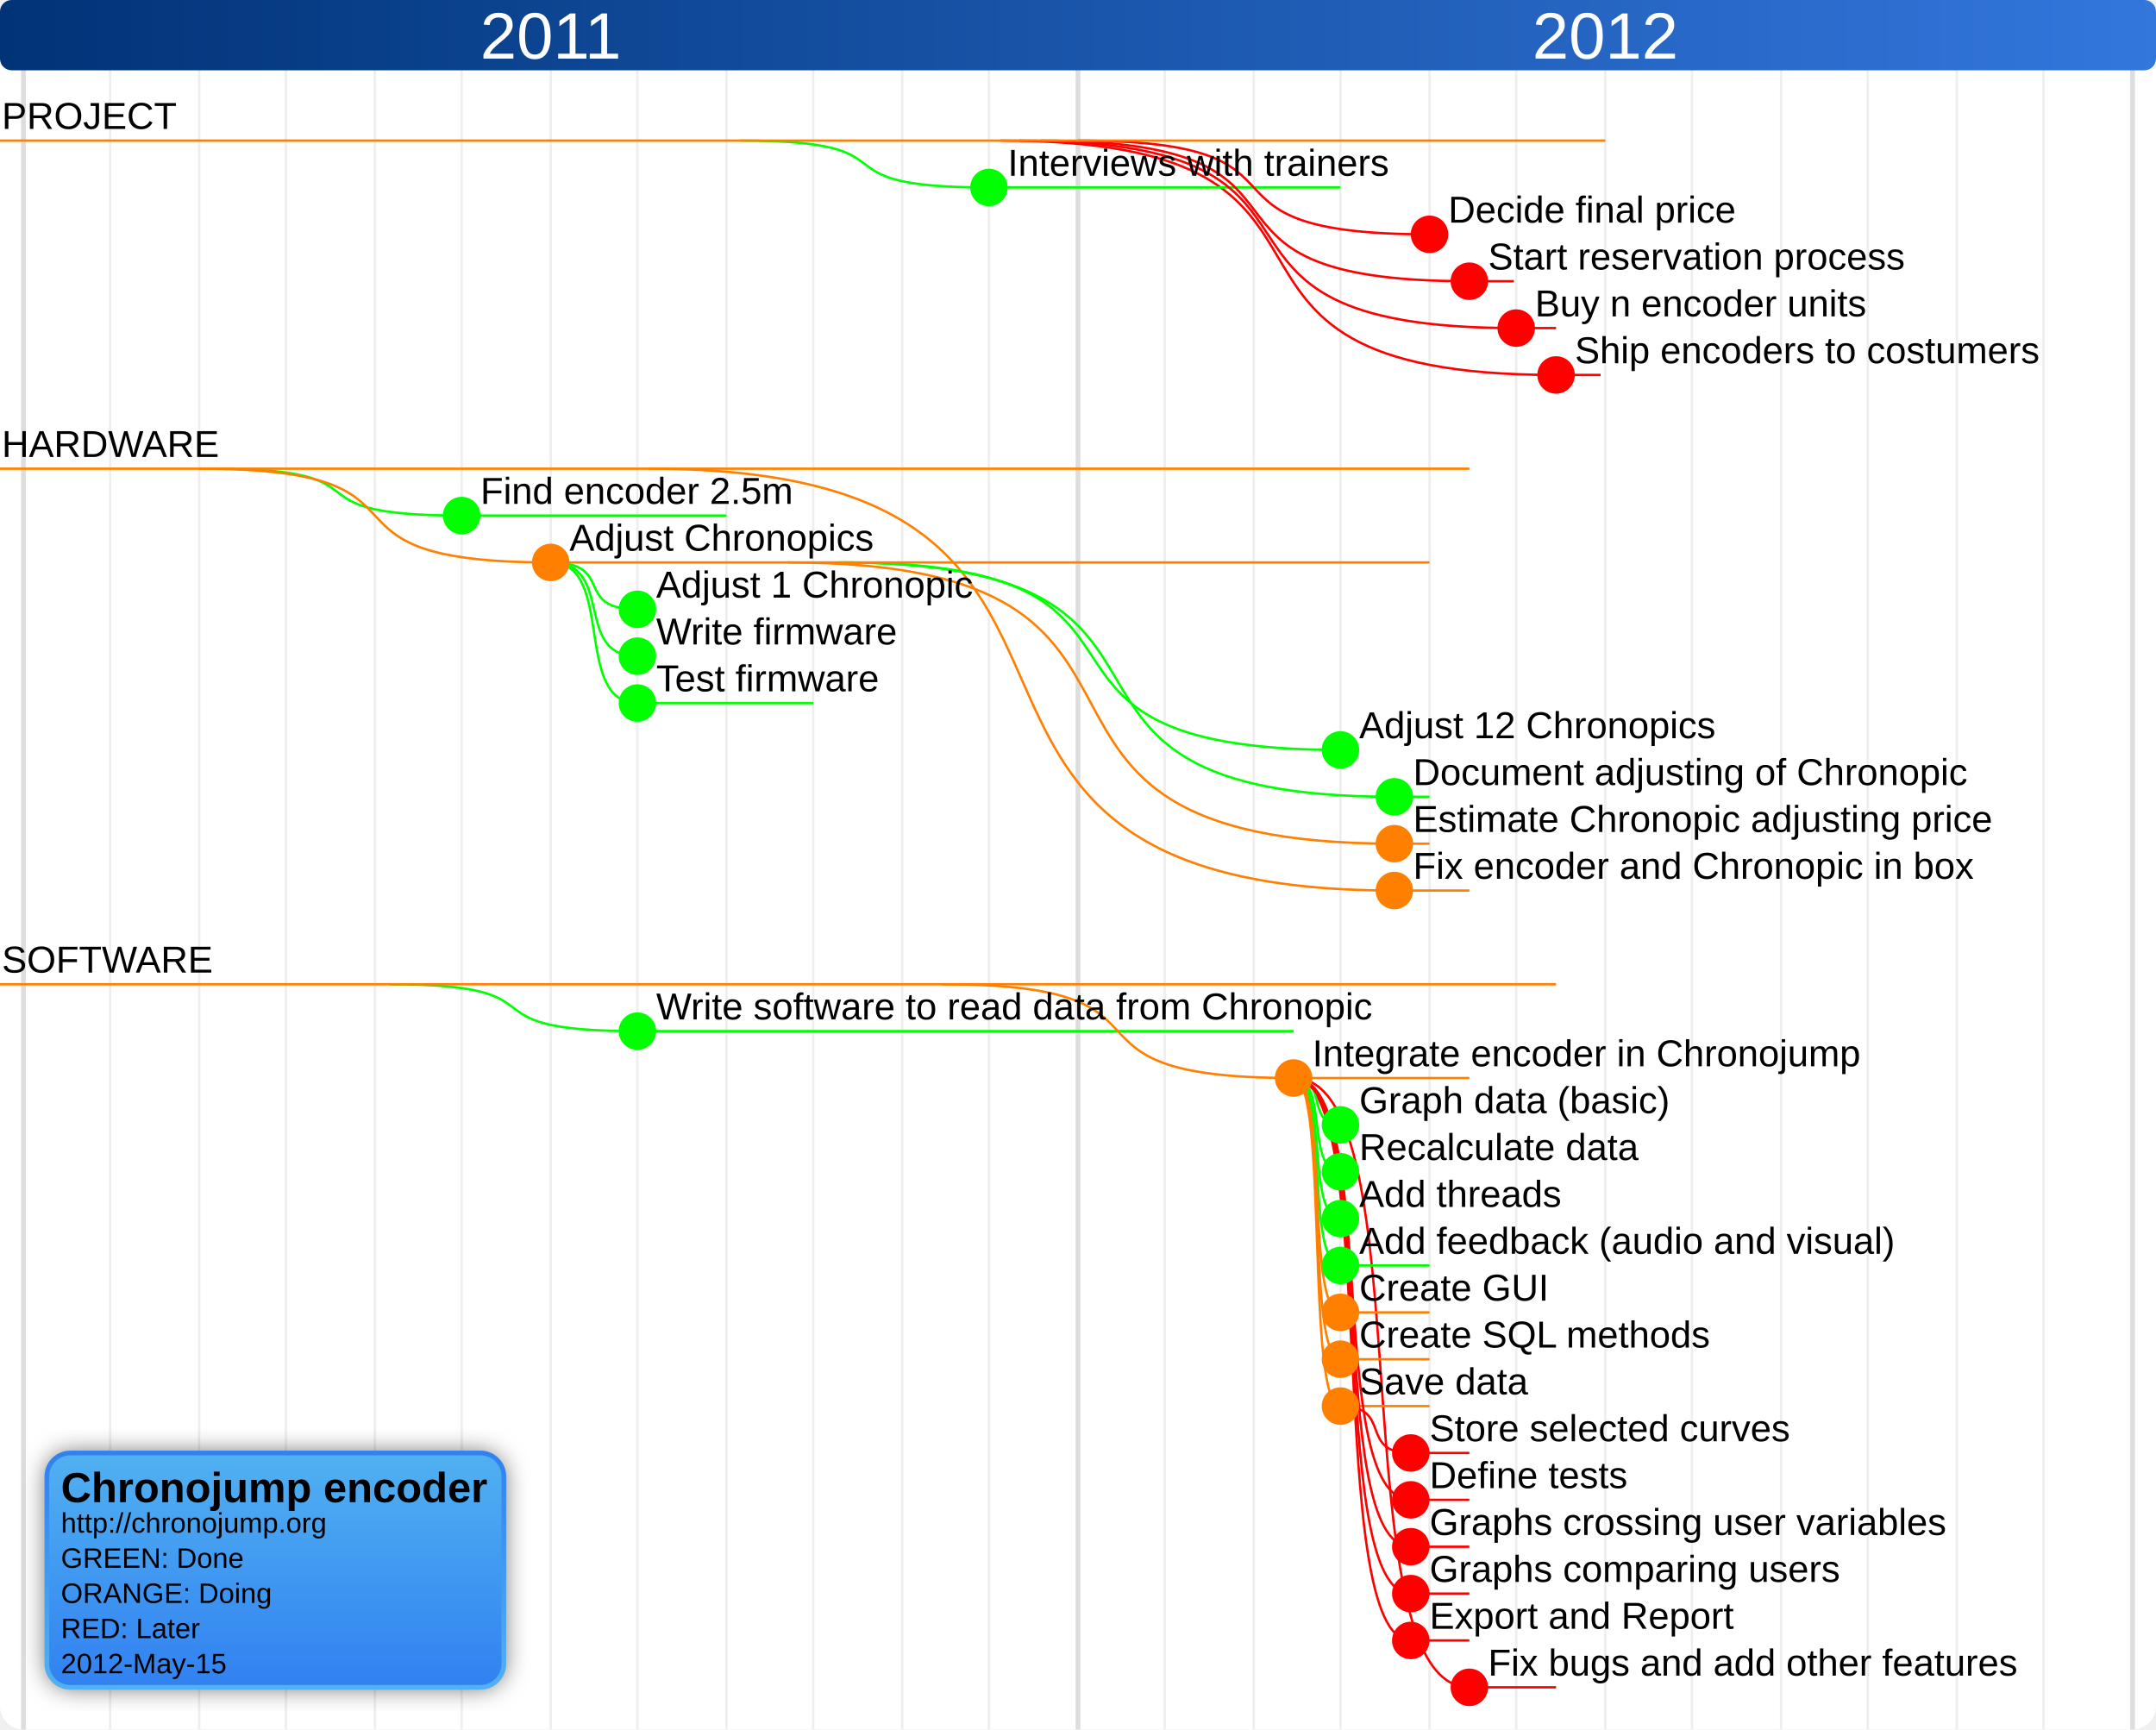
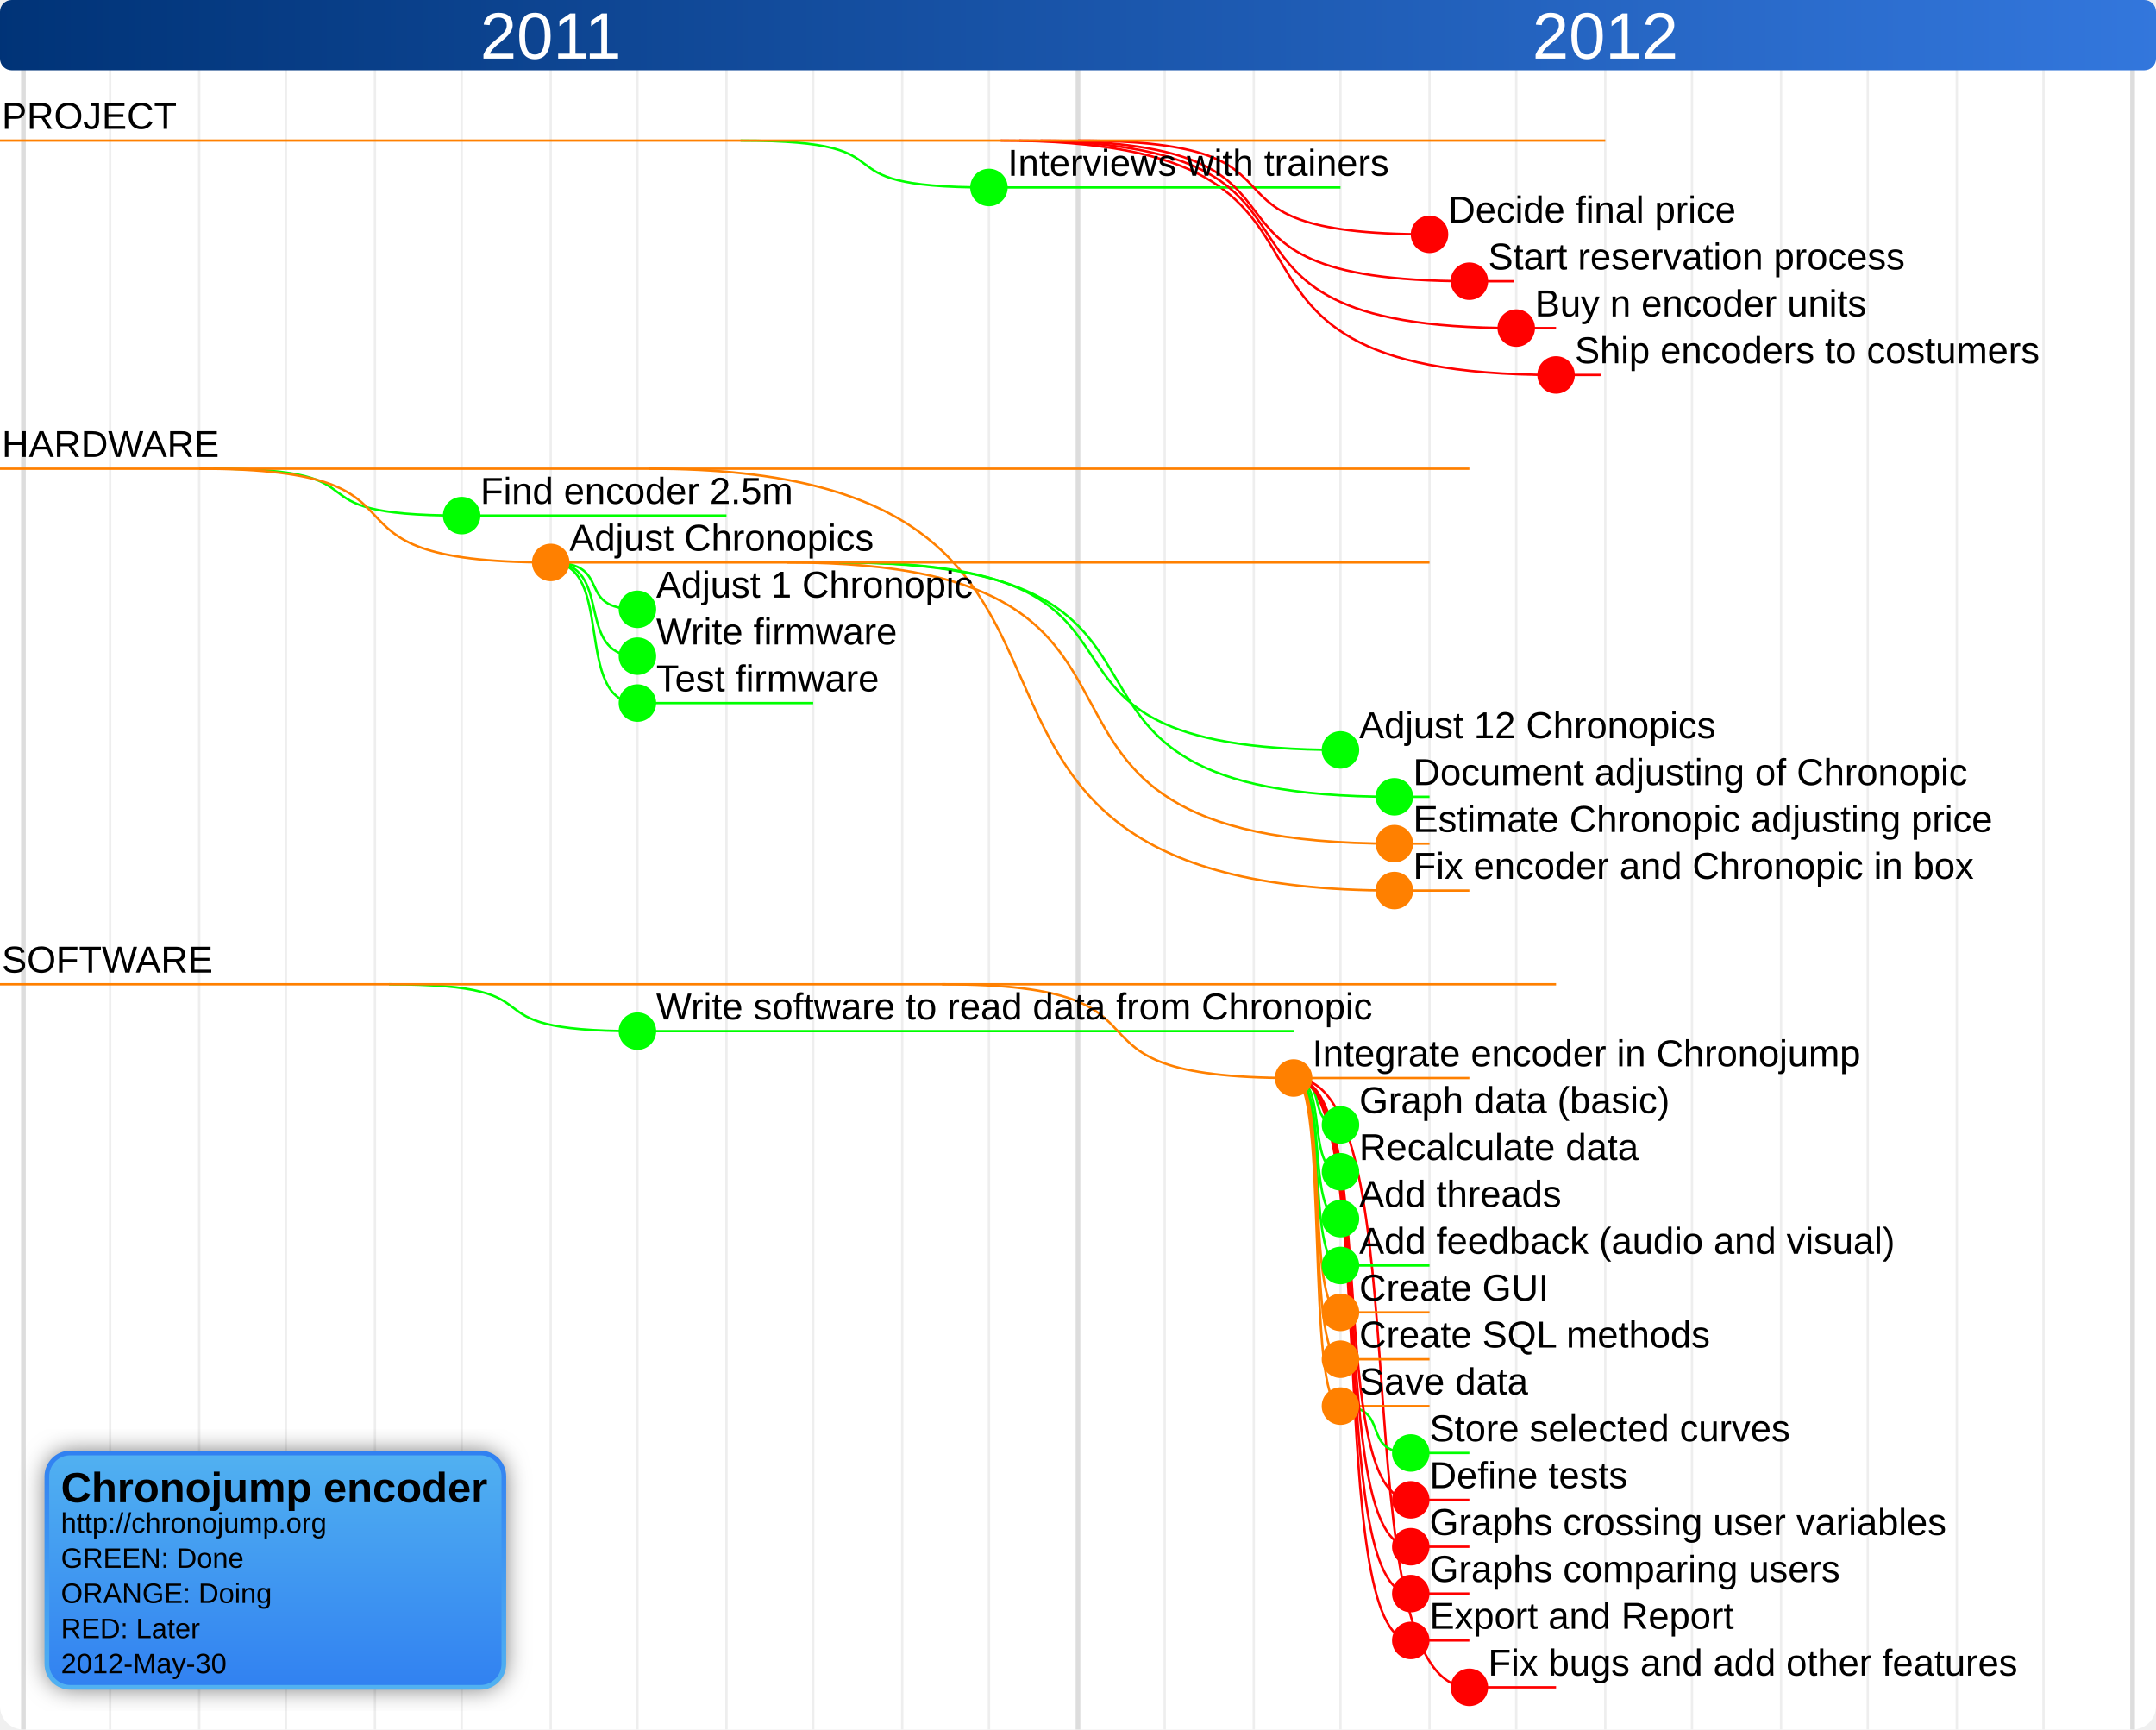
<svg xmlns="http://www.w3.org/2000/svg" version="1.1" width="920" height="738" id="svg2">
  <defs id="defs6">
    <linearGradient id="__yearline" x1="0" y1="0" x2="1" y2="0">
      <stop stop-color="#037" offset="0" stop-opacity="1" id="stop9" />
      <stop stop-color="#37d" offset="1" stop-opacity="1" id="stop11" />
    </linearGradient>
    <linearGradient id="__infobox_fill" x1="0" y1="0" x2="0" y2="1">
      <stop stop-color="#51b1f1" offset="0" stop-opacity="1" id="stop14" />
      <stop stop-color="#3181f1" offset="1" stop-opacity="1" id="stop16" />
    </linearGradient>
    <linearGradient id="__infobox_stroke" x1="0" y1="0" x2="0" y2="1">
      <stop stop-color="#3181f1" offset="0" stop-opacity="1" id="stop19" />
      <stop stop-color="#51b1f1" offset="1" stop-opacity="1" id="stop21" />
    </linearGradient>
    <filter id="__infobox_shadow" color-interpolation-filters="sRGB">
      <feGaussianBlur stdDeviation="5" id="feGaussianBlur24" />
    </filter>
    <circle id="__connectors_start" cx="0" cy="0" r="6" stroke="none" />
    <rect id="__fadeout" height="1" width="0" y="-0.5" x="0" />
  </defs>
  <g id="layer_background">
    <rect x="0" y="0" width="920" height="738" rx="10" ry="10" fill="#fff" id="rect29" />
  </g>
  <g id="layer_yearrulers" stroke-width="1" stroke="#eee">
    <line x1="10" y1="0" x2="10" y2="738" stroke-width="2" stroke="#ddd" id="line32" />
    <line x1="47" y1="0" x2="47" y2="738" id="line34" />
    <line x1="85" y1="0" x2="85" y2="738" id="line36" />
    <line x1="122" y1="0" x2="122" y2="738" id="line38" />
    <line x1="160" y1="0" x2="160" y2="738" id="line40" />
    <line x1="197" y1="0" x2="197" y2="738" id="line42" />
    <line x1="235" y1="0" x2="235" y2="738" id="line44" />
    <line x1="272" y1="0" x2="272" y2="738" id="line46" />
    <line x1="310" y1="0" x2="310" y2="738" id="line48" />
    <line x1="347" y1="0" x2="347" y2="738" id="line50" />
    <line x1="385" y1="0" x2="385" y2="738" id="line52" />
    <line x1="422" y1="0" x2="422" y2="738" id="line54" />
    <line x1="460" y1="0" x2="460" y2="738" stroke-width="2" stroke="#ddd" id="line56" />
    <line x1="497" y1="0" x2="497" y2="738" id="line58" />
    <line x1="535" y1="0" x2="535" y2="738" id="line60" />
    <line x1="572" y1="0" x2="572" y2="738" id="line62" />
    <line x1="610" y1="0" x2="610" y2="738" id="line64" />
    <line x1="647" y1="0" x2="647" y2="738" id="line66" />
    <line x1="685" y1="0" x2="685" y2="738" id="line68" />
    <line x1="722" y1="0" x2="722" y2="738" id="line70" />
    <line x1="760" y1="0" x2="760" y2="738" id="line72" />
    <line x1="797" y1="0" x2="797" y2="738" id="line74" />
    <line x1="835" y1="0" x2="835" y2="738" id="line76" />
    <line x1="872" y1="0" x2="872" y2="738" id="line78" />
    <line x1="910" y1="0" x2="910" y2="738" stroke-width="2" stroke="#ddd" id="line80" />
  </g>
  <g id="layer_domains" />
  <g id="layer_connectors" style="opacity:0.6;" />
  <g id="layer_lines" style="fill:none;stroke-width:1;">
    <path id="__line_Ship__encoders__to__costumers" d="M 427 60 C 604.75,60 486.25,160 664,160 L 664 160 L 683 160" stroke="#ff0000" style="stroke-width:1;" />
    <path id="__line_Interviews__with__trainers" d="M 316 60 C 395.5,60 342.5,80 422,80 L 422 80 L 572 80" stroke="#00ff00" style="stroke-width:1;" />
    <path id="__line_Decide__final__price" d="M 460 60 C 572.5,60 497.5,100 610,100 L 610 100 L 610 100" stroke="#ff0000" style="stroke-width:1;" />
    <path id="__line_Start__reservation__process" d="M 444 60 C 581.25,60 489.75,120 627,120 L 627 120 L 646 120" stroke="#ff0000" style="stroke-width:1;" />
    <path id="__line_Buy__n__encoder__units" d="M 435 60 C 594,60 488,140 647,140 L 647 140 L 664 140" stroke="#ff0000" style="stroke-width:1;" />
    <path id="__line_-__PROJECT" d="M -17 60 L 685 60" stroke="#FF8000" style="stroke-width:1;" />
    <path id="__line_Fix__encoder__and__Chronopic__in__box" d="M 277 200 C 515.5,200 356.5,380 595,380 L 595 380 L 627 380" stroke="#ff8000" style="stroke-width:1;" />
    <path id="__line_Find__encoder__2.5m" d="M 91 200 C 170.5,200 117.5,220 197,220 L 197 220 L 310 220" stroke="#00ff00" style="stroke-width:1;" />
    <path id="__line_Estimate__Chronopic__adjusting__price" d="M 336 240 C 530.25,240 400.75,360 595,360 L 595 360 L 610 360" stroke="#ff8000" style="stroke-width:1;" />
    <path id="__line_Adjust__1__Chronopic" d="M 235 240 C 262.75,240 244.25,260 272,260 L 272 260 L 272 260" stroke="#00ff00" style="stroke-width:1;" />
    <path id="__line_Write__firmware" d="M 235 240 C 262.75,240 244.25,280 272,280 L 272 280 L 272 280" stroke="#00ff00" style="stroke-width:1;" />
    <path id="__line_Test__firmware" d="M 235 240 C 262.75,240 244.25,300 272,300 L 272 300 L 347 300" stroke="#00ff00" style="stroke-width:1;" />
    <path id="__line_Adjust__12__Chronopics" d="M 360 240 C 519,240 413,320 572,320 L 572 320 L 572 320" stroke="#00ff00" style="stroke-width:1;" />
    <path id="__line_Document__adjusting__of__Chronopic" d="M 358 240 C 535.75,240 417.25,340 595,340 L 595 340 L 610 340" stroke="#00ff00" style="stroke-width:1;" />
    <path id="__line_Adjust__Chronopics" d="M 85 200 C 197.5,200 122.5,240 235,240 L 235 240 L 610 240" stroke="#ff8000" style="stroke-width:1;" />
    <path id="__line_-__HARDWARE" d="M -17 200 L 627 200" stroke="#FF8000" style="stroke-width:1;" />
    <path id="__line_Export__and__Report" d="M 552 460 C 589.5,460 564.5,700 602,700 L 602 700 L 627 700" stroke="#ff0000" style="stroke-width:1;" />
    <path id="__line_Write__software__to__read__data__from__Chronopic" d="M 166 420 C 245.5,420 192.5,440 272,440 L 272 440 L 552 440" stroke="#00ff00" style="stroke-width:1;" />
    <path id="__line_Fix__bugs__and__add__other__features" d="M 552 460 C 608.25,460 570.75,720 627,720 L 627 720 L 664 720" stroke="#ff0000" style="stroke-width:1;" />
    <path id="__line_Graph__data__(basic)" d="M 552 460 C 567,460 557,480 572,480 L 572 480 L 572 480" stroke="#00ff00" style="stroke-width:1;" />
    <path id="__line_Recalculate__data" d="M 552 460 C 567,460 557,500 572,500 L 572 500 L 572 500" stroke="#00ff00" style="stroke-width:1;" />
    <path id="__line_Add__threads" d="M 552 460 C 567,460 557,520 572,520 L 572 520 L 572 520" stroke="#00ff00" style="stroke-width:1;" />
    <path id="__line_Add__feedback__(audio__and__visual)" d="M 552 460 C 567,460 557,540 572,540 L 572 540 L 610 540" stroke="#00ff00" style="stroke-width:1;" />
    <path id="__line_Create__GUI" d="M 552 460 C 567,460 557,560 572,560 L 572 560 L 610 560" stroke="#ff8000" style="stroke-width:1;" />
    <path id="__line_Create__SQL__methods" d="M 552 460 C 567,460 557,580 572,580 L 572 580 L 610 580" stroke="#ff8000" style="stroke-width:1;" />
-     <path id="__line_Store__selected__curves" d="M 572 600 C 594.5,600 579.5,620 602,620 L 602 620 L 627 620" stroke="#ff0000" style="stroke-width:1;" />
+     <path id="__line_Store__selected__curves" d="M 572 600 C 594.5,600 579.5,620 602,620 L 602 620 L 627 620" stroke="#00ff00" style="stroke-width:1;" />
    <path id="__line_Save__data" d="M 552 460 C 567,460 557,600 572,600 L 572 600 L 610 600" stroke="#ff8000" style="stroke-width:1;" />
    <path id="__line_Define__tests" d="M 552 460 C 589.5,460 564.5,640 602,640 L 602 640 L 627 640" stroke="#ff0000" style="stroke-width:1;" />
    <path id="__line_Graphs__crossing__user__variables" d="M 552 460 C 589.5,460 564.5,660 602,660 L 602 660 L 627 660" stroke="#ff0000" style="stroke-width:1;" />
    <path id="__line_Graphs__comparing__users" d="M 552 460 C 589.5,460 564.5,680 602,680 L 602 680 L 627 680" stroke="#ff0000" style="stroke-width:1;" />
    <path id="__line_Integrate__encoder__in__Chronojump" d="M 402 420 C 514.5,420 439.5,460 552,460 L 552 460 L 627 460" stroke="#ff8000" style="stroke-width:1;" />
    <path id="__line_-__SOFTWARE" d="M -17 420 L 664 420" stroke="#FF8000" style="stroke-width:1;" />
  </g>
  <g id="layer_dots" style="stroke:none;">
    <circle id="__dot_Ship__encoders__to__costumers" cx="664" cy="160" r="8" fill="#ff0000" stroke="none" />
    <circle id="__dot_Interviews__with__trainers" cx="422" cy="80" r="8" fill="#00ff00" stroke="none" />
    <circle id="__dot_Decide__final__price" cx="610" cy="100" r="8" fill="#ff0000" stroke="none" />
    <circle id="__dot_Start__reservation__process" cx="627" cy="120" r="8" fill="#ff0000" stroke="none" />
    <circle id="__dot_Buy__n__encoder__units" cx="647" cy="140" r="8" fill="#ff0000" stroke="none" />
    <circle id="__dot_-__PROJECT" cx="-17" cy="60" r="8" fill="#FF8000" stroke="none" />
    <circle id="__dot_Fix__encoder__and__Chronopic__in__box" cx="595" cy="380" r="8" fill="#ff8000" stroke="none" />
    <circle id="__dot_Find__encoder__2.5m" cx="197" cy="220" r="8" fill="#00ff00" stroke="none" />
    <circle id="__dot_Estimate__Chronopic__adjusting__price" cx="595" cy="360" r="8" fill="#ff8000" stroke="none" />
    <circle id="__dot_Adjust__1__Chronopic" cx="272" cy="260" r="8" fill="#00ff00" stroke="none" />
    <circle id="__dot_Write__firmware" cx="272" cy="280" r="8" fill="#00ff00" stroke="none" />
    <circle id="__dot_Test__firmware" cx="272" cy="300" r="8" fill="#00ff00" stroke="none" />
    <circle id="__dot_Adjust__12__Chronopics" cx="572" cy="320" r="8" fill="#00ff00" stroke="none" />
    <circle id="__dot_Document__adjusting__of__Chronopic" cx="595" cy="340" r="8" fill="#00ff00" stroke="none" />
    <circle id="__dot_Adjust__Chronopics" cx="235" cy="240" r="8" fill="#ff8000" stroke="none" />
    <circle id="__dot_-__HARDWARE" cx="-17" cy="200" r="8" fill="#FF8000" stroke="none" />
    <circle id="__dot_Export__and__Report" cx="602" cy="700" r="8" fill="#ff0000" stroke="none" />
    <circle id="__dot_Write__software__to__read__data__from__Chronopic" cx="272" cy="440" r="8" fill="#00ff00" stroke="none" />
    <circle id="__dot_Fix__bugs__and__add__other__features" cx="627" cy="720" r="8" fill="#ff0000" stroke="none" />
    <circle id="__dot_Graph__data__(basic)" cx="572" cy="480" r="8" fill="#00ff00" stroke="none" />
    <circle id="__dot_Recalculate__data" cx="572" cy="500" r="8" fill="#00ff00" stroke="none" />
    <circle id="__dot_Add__threads" cx="572" cy="520" r="8" fill="#00ff00" stroke="none" />
    <circle id="__dot_Add__feedback__(audio__and__visual)" cx="572" cy="540" r="8" fill="#00ff00" stroke="none" />
    <circle id="__dot_Create__GUI" cx="572" cy="560" r="8" fill="#ff8000" stroke="none" />
    <circle id="__dot_Create__SQL__methods" cx="572" cy="580" r="8" fill="#ff8000" stroke="none" />
-     <circle id="__dot_Store__selected__curves" cx="602" cy="620" r="8" fill="#ff0000" stroke="none" />
+     <circle id="__dot_Store__selected__curves" cx="602" cy="620" r="8" fill="#00ff00" stroke="none" />
    <circle id="__dot_Save__data" cx="572" cy="600" r="8" fill="#ff8000" stroke="none" />
    <circle id="__dot_Define__tests" cx="602" cy="640" r="8" fill="#ff0000" stroke="none" />
    <circle id="__dot_Graphs__crossing__user__variables" cx="602" cy="660" r="8" fill="#ff0000" stroke="none" />
    <circle id="__dot_Graphs__comparing__users" cx="602" cy="680" r="8" fill="#ff0000" stroke="none" />
    <circle id="__dot_Integrate__encoder__in__Chronojump" cx="552" cy="460" r="8" fill="#ff8000" stroke="none" />
    <circle id="__dot_-__SOFTWARE" cx="-17" cy="420" r="8" fill="#FF8000" stroke="none" />
  </g>
  <g id="layer_icons" />
  <g id="layer_labels" style="font-size:16px;stroke:none;fill:#000;font-family:Liberation Sans, Arial, Helvetica;-inkscape-font-specification:Liberation Sans, Arial, Helvetica;">
    <text x="672" y="155" id="text152">Ship encoders to costumers</text>
    <text x="430" y="75" id="text154">Interviews with trainers</text>
    <text x="618" y="95" id="text156">Decide final price</text>
    <text x="635" y="115" id="text158">Start reservation process</text>
    <text x="655" y="135" id="text160">Buy n encoder units</text>
    <text x="-9" y="55" id="text162">- PROJECT</text>
    <text x="603" y="375" id="text164">Fix encoder and Chronopic in box</text>
    <text x="205" y="215" id="text166">Find encoder 2.5m</text>
    <text x="603" y="355" id="text168">Estimate Chronopic adjusting price</text>
    <text x="280" y="255" id="text170">Adjust 1 Chronopic</text>
    <text x="280" y="275" id="text172">Write firmware</text>
    <text x="280" y="295" id="text174">Test firmware</text>
    <text x="580" y="315" id="text176">Adjust 12 Chronopics</text>
    <text x="603" y="335" id="text178">Document adjusting of Chronopic</text>
    <text x="243" y="235" id="text180">Adjust Chronopics</text>
    <text x="-9" y="195" id="text182">- HARDWARE</text>
    <text x="610" y="695" id="text184">Export and Report</text>
    <text x="280" y="435" id="text186">Write software to read data from Chronopic</text>
    <text x="635" y="715" id="text188">Fix bugs and add other features</text>
    <text x="580" y="475" id="text190">Graph data (basic)</text>
    <text x="580" y="495" id="text192">Recalculate data</text>
    <text x="580" y="515" id="text194">Add threads</text>
    <text x="580" y="535" id="text196">Add feedback (audio and visual)</text>
    <text x="580" y="555" id="text198">Create GUI</text>
    <text x="580" y="575" id="text200">Create SQL methods</text>
    <text x="610" y="615" id="text202">Store selected curves</text>
    <text x="580" y="595" id="text204">Save data</text>
    <text x="610" y="635" id="text206">Define tests</text>
    <text x="610" y="655" id="text208">Graphs crossing user variables</text>
    <text x="610" y="675" id="text210">Graphs comparing users</text>
    <text x="560" y="455" id="text212">Integrate encoder in Chronojump</text>
    <text x="-9" y="415" id="text214">- SOFTWARE</text>
  </g>
  <g id="layer_yearlines" style="stroke:none;fill:url(#__yearline);">
    <rect x="0" y="0" rx="5" ry="5" width="920" height="30" id="rect217" />
    <g style="font-size:28px;stroke:none;fill:#fff;font-family:Liberation Sans, Arial, Helvetica;-inkscape-font-specification:Liberation Sans, Arial, Helvetica;text-anchor:middle;" id="g219">
      <text x="235" y="25" id="text221">
        <tspan id="tspan223">2011</tspan>
      </text>
      <text x="685" y="25" id="text225">
        <tspan id="tspan227">2012</tspan>
      </text>
    </g>
  </g>
  <g id="layer_infobox" style="stroke:none;fill:#000;font-family:Liberation Sans, Arial, Helvetica;-inkscape-font-specification:Liberation Sans, Arial, Helvetica;">
    <rect x="20" y="620" width="195" height="100" rx="10" ry="10" fill="#000" filter="url(#__infobox_shadow)" opacity="0.6" id="rect230" />
    <rect x="20" y="620" width="195" height="100" rx="10" ry="10" fill="url(#__infobox_fill)" stroke="url(#__infobox_stroke)" stroke-width="2" id="rect232" />
    <text x="26" y="641" id="text234">
      <tspan style="font-size:18px;font-weight:bold;" id="tspan236">Chronojump encoder</tspan>
    </text>
    <text x="26" y="654" id="text238">
      <tspan style="font-size:12px;" id="tspan240">http://chronojump.org</tspan>
    </text>
    <text x="26" y="669" id="text242">
      <tspan style="font-size:12px;" id="tspan244">GREEN: Done</tspan>
    </text>
    <text x="26" y="684" id="text246">
      <tspan style="font-size:12px;" id="tspan248">ORANGE: Doing</tspan>
    </text>
    <text x="26" y="699" id="text250">
      <tspan style="font-size:12px;" id="tspan252">RED: Later</tspan>
    </text>
    <text x="26" y="714" id="text254">
-       <tspan style="font-size:12px;" id="tspan256">2012-May-15</tspan>
+       <tspan style="font-size:12px;" id="tspan256">2012-May-30</tspan>
    </text>
  </g>
  <g id="layer_included_png" />
  <g id="layer_included_svg" />
</svg>
